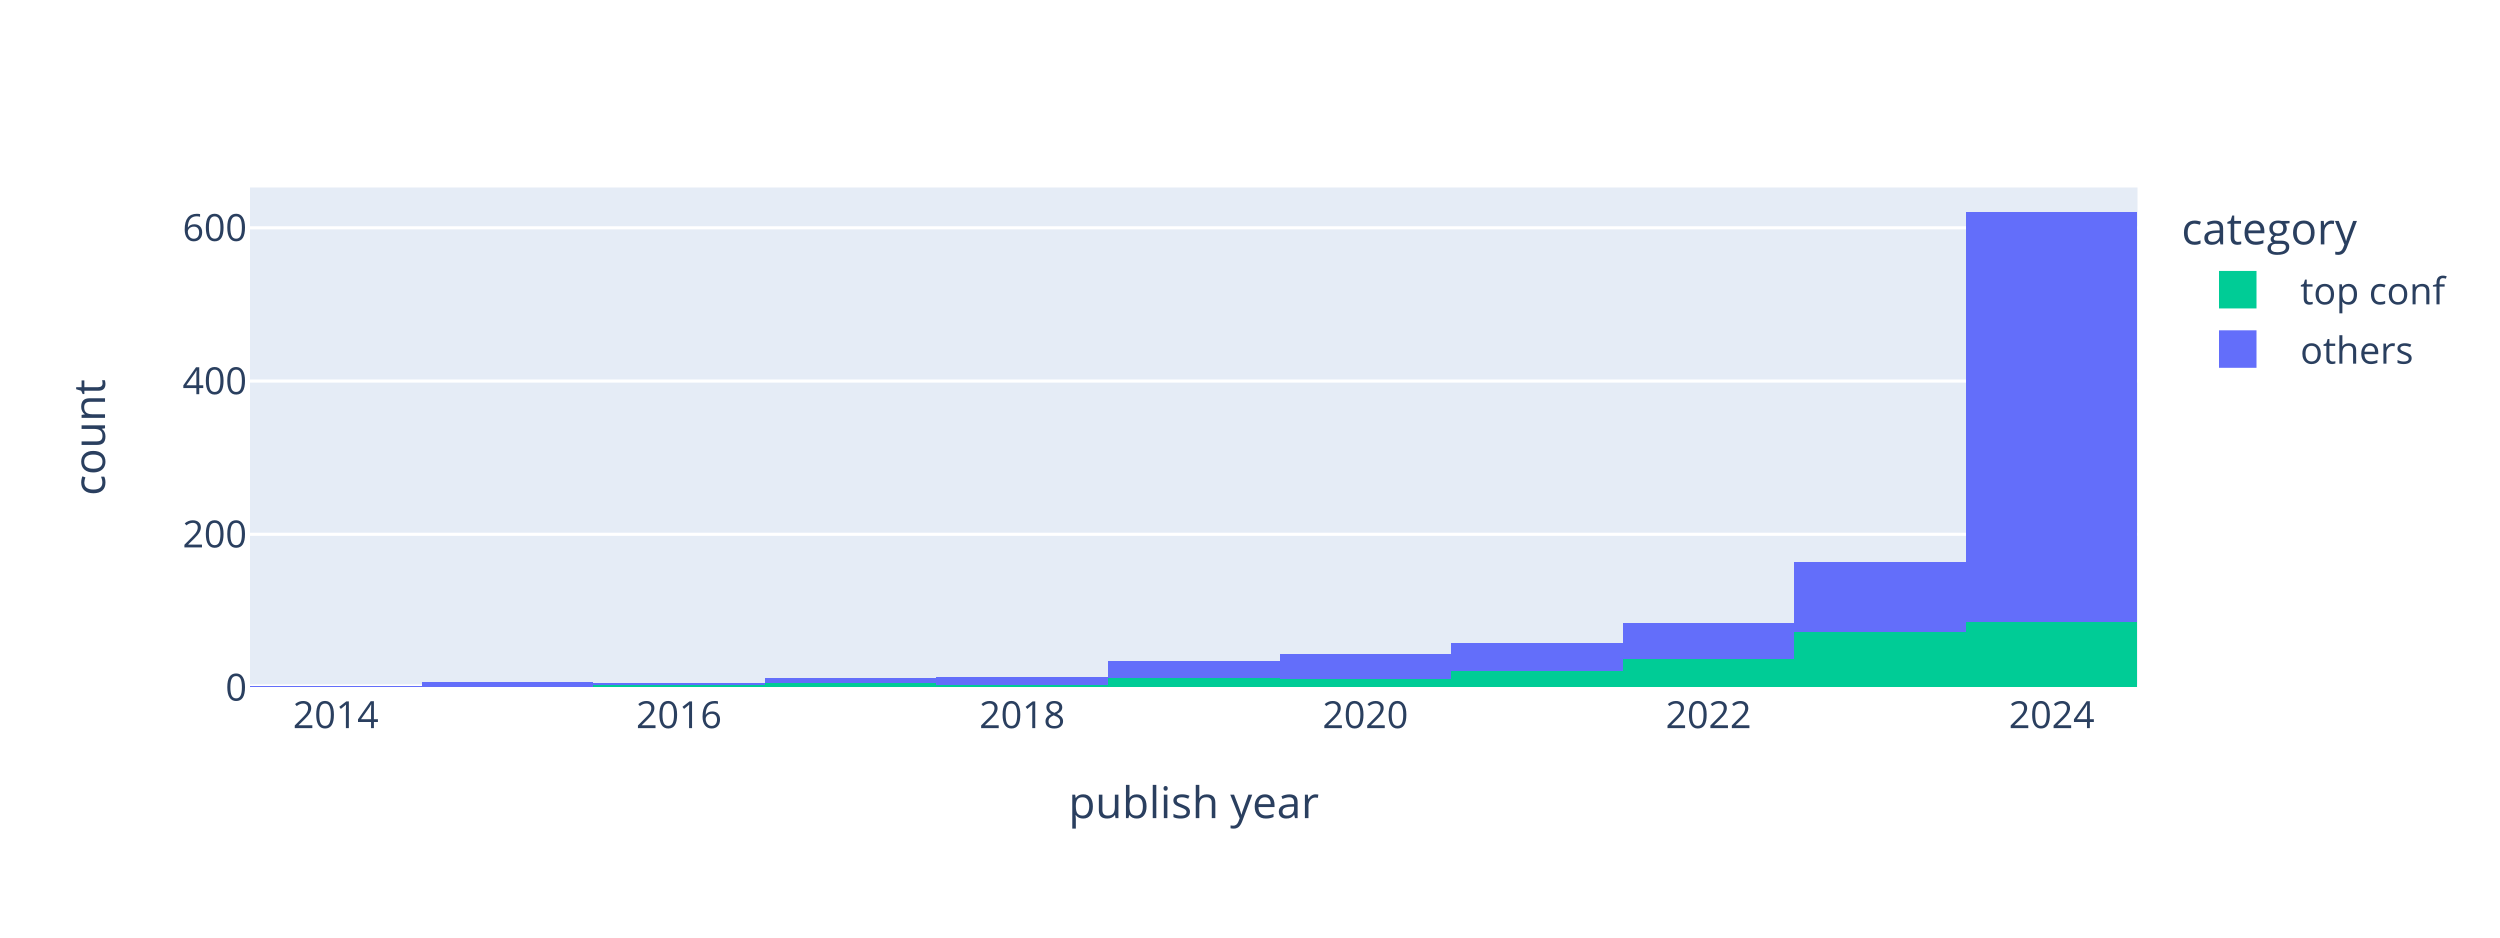
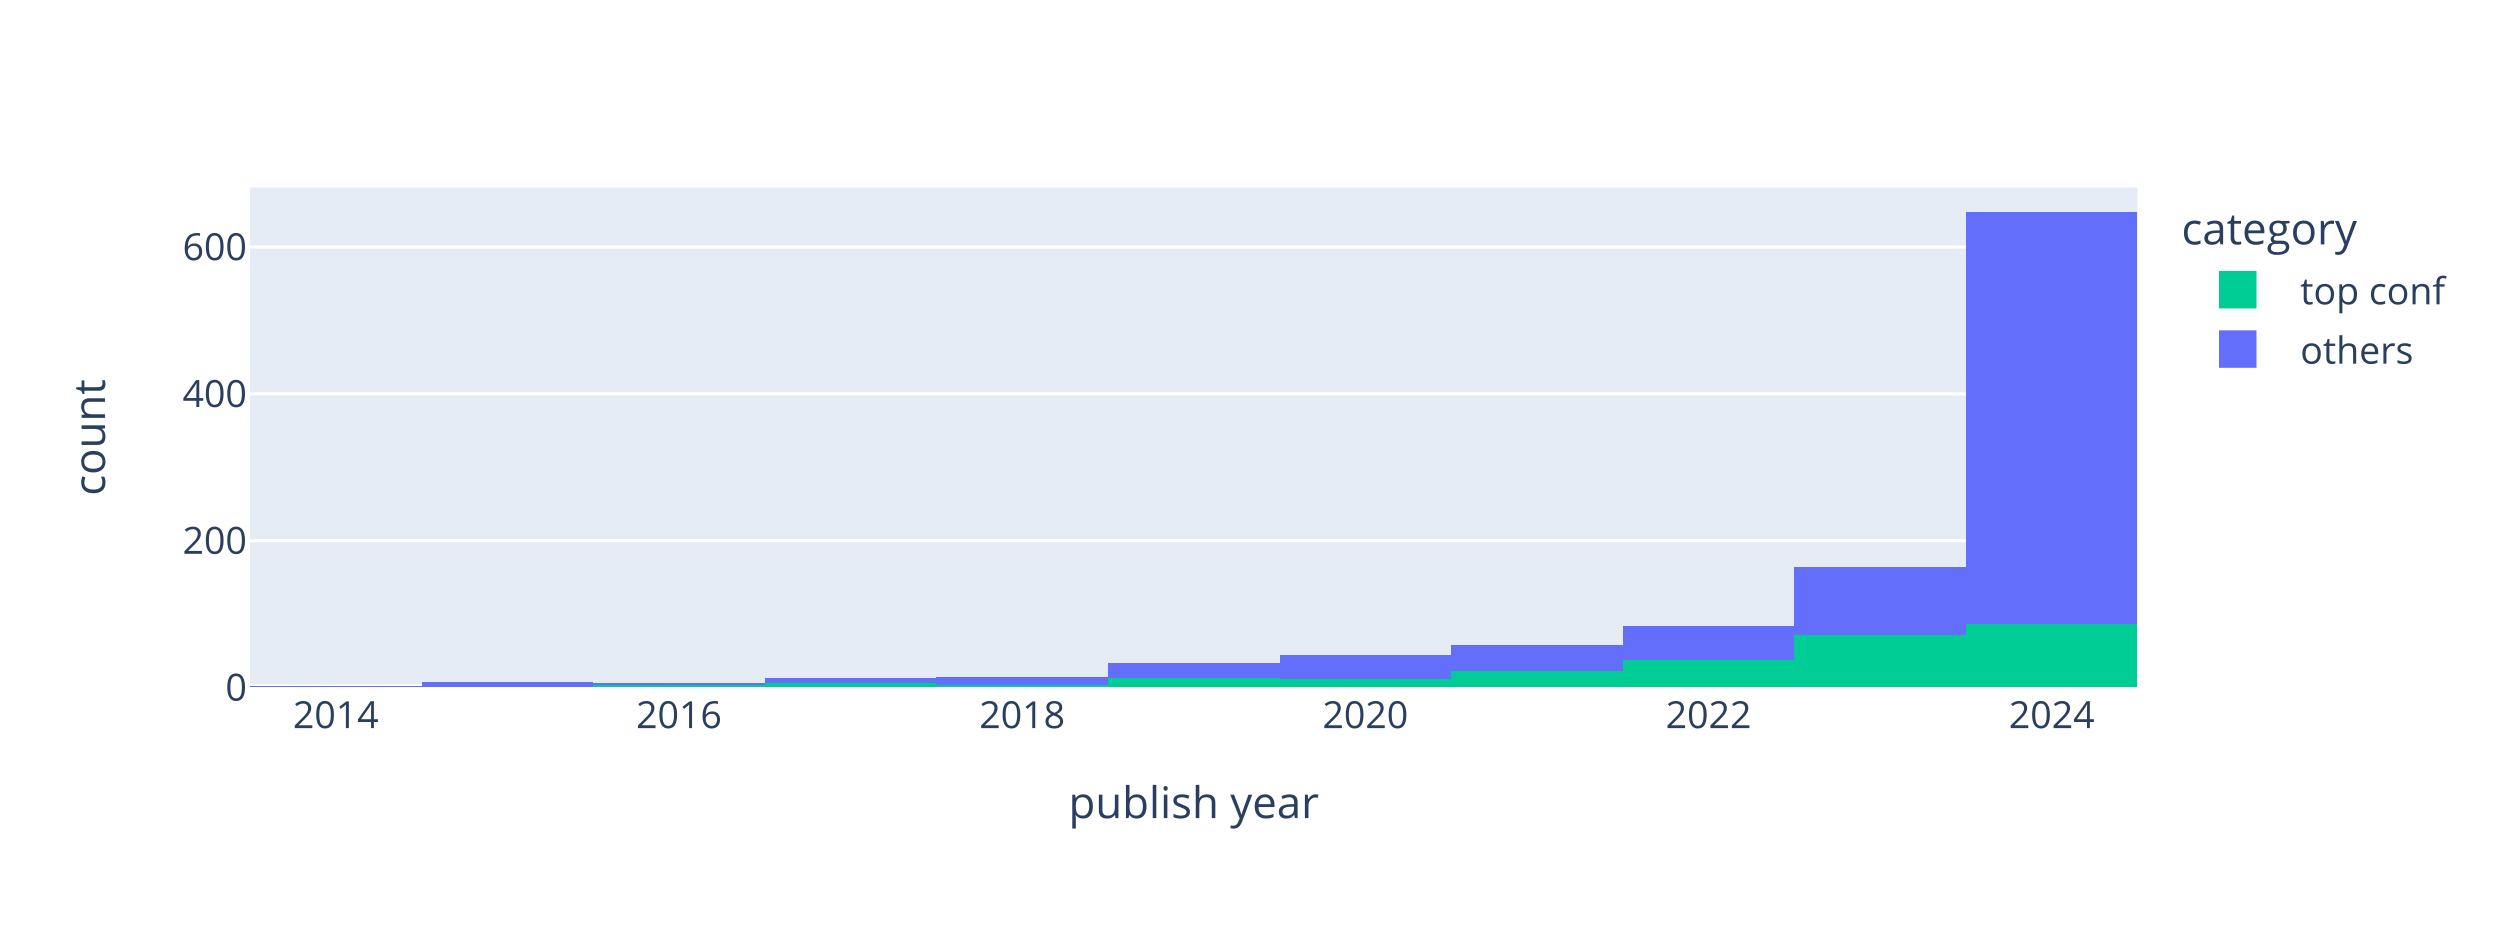
<svg xmlns="http://www.w3.org/2000/svg" class="main-svg" width="800" height="300" style="" viewBox="0 0 800 300">
  <rect x="0" y="0" width="800" height="300" style="fill: rgb(255, 255, 255); fill-opacity: 1;" />
-   <defs id="defs-18dd22">
+   <defs id="defs-c1a358">
    <g class="clips">
-       <clipPath id="clip18dd22xyplot" class="plotclip">
+       <clipPath id="clipc1a358xyplot" class="plotclip">
        <rect width="604" height="160" />
      </clipPath>
-       <clipPath class="axesclip" id="clip18dd22x">
+       <clipPath class="axesclip" id="clipc1a358x">
        <rect x="80" y="0" width="604" height="300" />
      </clipPath>
-       <clipPath class="axesclip" id="clip18dd22y">
+       <clipPath class="axesclip" id="clipc1a358y">
        <rect x="0" y="60" width="800" height="160" />
      </clipPath>
-       <clipPath class="axesclip" id="clip18dd22xy">
+       <clipPath class="axesclip" id="clipc1a358xy">
        <rect x="80" y="60" width="604" height="160" />
      </clipPath>
    </g>
    <g class="gradients" />
    <g class="patterns" />
  </defs>
  <g class="bglayer">
    <rect class="bg" x="80" y="60" width="604" height="160" style="fill: rgb(229, 236, 246); fill-opacity: 1; stroke-width: 0;" />
  </g>
  <g class="layer-below">
    <g class="imagelayer" />
    <g class="shapelayer" />
  </g>
  <g class="cartesianlayer">
    <g class="subplot xy">
      <g class="layer-subplot">
        <g class="shapelayer" />
        <g class="imagelayer" />
      </g>
      <g class="minor-gridlayer">
        <g class="x" />
        <g class="y" />
      </g>
      <g class="gridlayer">
        <g class="x" />
        <g class="y">
-           <path class="ygrid crisp" transform="translate(0,170.97)" d="M80,0h604" style="stroke: rgb(255, 255, 255); stroke-opacity: 1; stroke-width: 1px;" />
-           <path class="ygrid crisp" transform="translate(0,121.94)" d="M80,0h604" style="stroke: rgb(255, 255, 255); stroke-opacity: 1; stroke-width: 1px;" />
-           <path class="ygrid crisp" transform="translate(0,72.9)" d="M80,0h604" style="stroke: rgb(255, 255, 255); stroke-opacity: 1; stroke-width: 1px;" />
+           <path class="ygrid crisp" transform="translate(0,173.01)" d="M80,0h604" style="stroke: rgb(255, 255, 255); stroke-opacity: 1; stroke-width: 1px;" />
+           <path class="ygrid crisp" transform="translate(0,126.03)" d="M80,0h604" style="stroke: rgb(255, 255, 255); stroke-opacity: 1; stroke-width: 1px;" />
+           <path class="ygrid crisp" transform="translate(0,79.04)" d="M80,0h604" style="stroke: rgb(255, 255, 255); stroke-opacity: 1; stroke-width: 1px;" />
        </g>
      </g>
      <g class="zerolinelayer">
        <path class="yzl zl crisp" transform="translate(0,220)" d="M80,0h604" style="stroke: rgb(255, 255, 255); stroke-opacity: 1; stroke-width: 2px;" />
      </g>
      <path class="xlines-below" />
      <path class="ylines-below" />
      <g class="overlines-below" />
      <g class="xaxislayer-below" />
      <g class="yaxislayer-below" />
      <g class="overaxes-below" />
-       <g class="plot" transform="translate(80,60)" clip-path="url(#clip18dd22xyplot)">
+       <g class="plot" transform="translate(80,60)" clip-path="url(#clipc1a358xyplot)">
        <g class="barlayer mlayer">
          <g class="trace bars" shape-rendering="crispEdges" style="opacity: 1;">
            <g class="points">
              <g class="point">
-                 <path d="M0,160V159.75H54.91V160Z" style="vector-effect: non-scaling-stroke; opacity: 1; stroke-width: 0px; fill: rgb(0, 204, 150); fill-opacity: 1;" />
+                 <path d="M0,160V159.77H54.91V160Z" style="vector-effect: non-scaling-stroke; opacity: 1; stroke-width: 0px; fill: rgb(0, 204, 150); fill-opacity: 1;" />
              </g>
              <g class="point">
                <path d="M0,0Z" style="vector-effect: non-scaling-stroke; opacity: 1; stroke-width: 0px; fill: rgb(0, 204, 150); fill-opacity: 1;" />
              </g>
              <g class="point">
-                 <path d="M109.82,160V159.26H164.73V160Z" style="vector-effect: non-scaling-stroke; opacity: 1; stroke-width: 0px; fill: rgb(0, 204, 150); fill-opacity: 1;" />
-               </g>
-               <g class="point">
-                 <path d="M164.73,160V158.53H219.64V160Z" style="vector-effect: non-scaling-stroke; opacity: 1; stroke-width: 0px; fill: rgb(0, 204, 150); fill-opacity: 1;" />
-               </g>
-               <g class="point">
-                 <path d="M219.64,160V159.26H274.55V160Z" style="vector-effect: non-scaling-stroke; opacity: 1; stroke-width: 0px; fill: rgb(0, 204, 150); fill-opacity: 1;" />
-               </g>
-               <g class="point">
-                 <path d="M274.55,160V156.81H329.45V160Z" style="vector-effect: non-scaling-stroke; opacity: 1; stroke-width: 0px; fill: rgb(0, 204, 150); fill-opacity: 1;" />
-               </g>
-               <g class="point">
-                 <path d="M329.45,160V157.3H384.36V160Z" style="vector-effect: non-scaling-stroke; opacity: 1; stroke-width: 0px; fill: rgb(0, 204, 150); fill-opacity: 1;" />
-               </g>
-               <g class="point">
-                 <path d="M384.36,160V154.61H439.27V160Z" style="vector-effect: non-scaling-stroke; opacity: 1; stroke-width: 0px; fill: rgb(0, 204, 150); fill-opacity: 1;" />
-               </g>
-               <g class="point">
-                 <path d="M439.27,160V150.93H494.18V160Z" style="vector-effect: non-scaling-stroke; opacity: 1; stroke-width: 0px; fill: rgb(0, 204, 150); fill-opacity: 1;" />
-               </g>
-               <g class="point">
-                 <path d="M494.18,160V142.35H549.09V160Z" style="vector-effect: non-scaling-stroke; opacity: 1; stroke-width: 0px; fill: rgb(0, 204, 150); fill-opacity: 1;" />
-               </g>
-               <g class="point">
-                 <path d="M549.09,160V139.16H604V160Z" style="vector-effect: non-scaling-stroke; opacity: 1; stroke-width: 0px; fill: rgb(0, 204, 150); fill-opacity: 1;" />
+                 <path d="M109.82,160V159.3H164.73V160Z" style="vector-effect: non-scaling-stroke; opacity: 1; stroke-width: 0px; fill: rgb(0, 204, 150); fill-opacity: 1;" />
+               </g>
+               <g class="point">
+                 <path d="M164.73,160V158.59H219.64V160Z" style="vector-effect: non-scaling-stroke; opacity: 1; stroke-width: 0px; fill: rgb(0, 204, 150); fill-opacity: 1;" />
+               </g>
+               <g class="point">
+                 <path d="M219.64,160V159.3H274.55V160Z" style="vector-effect: non-scaling-stroke; opacity: 1; stroke-width: 0px; fill: rgb(0, 204, 150); fill-opacity: 1;" />
+               </g>
+               <g class="point">
+                 <path d="M274.55,160V156.95H329.45V160Z" style="vector-effect: non-scaling-stroke; opacity: 1; stroke-width: 0px; fill: rgb(0, 204, 150); fill-opacity: 1;" />
+               </g>
+               <g class="point">
+                 <path d="M329.45,160V157.42H384.36V160Z" style="vector-effect: non-scaling-stroke; opacity: 1; stroke-width: 0px; fill: rgb(0, 204, 150); fill-opacity: 1;" />
+               </g>
+               <g class="point">
+                 <path d="M384.36,160V154.83H439.27V160Z" style="vector-effect: non-scaling-stroke; opacity: 1; stroke-width: 0px; fill: rgb(0, 204, 150); fill-opacity: 1;" />
+               </g>
+               <g class="point">
+                 <path d="M439.27,160V151.31H494.18V160Z" style="vector-effect: non-scaling-stroke; opacity: 1; stroke-width: 0px; fill: rgb(0, 204, 150); fill-opacity: 1;" />
+               </g>
+               <g class="point">
+                 <path d="M494.18,160V143.09H549.09V160Z" style="vector-effect: non-scaling-stroke; opacity: 1; stroke-width: 0px; fill: rgb(0, 204, 150); fill-opacity: 1;" />
+               </g>
+               <g class="point">
+                 <path d="M549.09,160V139.8H604V160Z" style="vector-effect: non-scaling-stroke; opacity: 1; stroke-width: 0px; fill: rgb(0, 204, 150); fill-opacity: 1;" />
              </g>
            </g>
          </g>
          <g class="trace bars" shape-rendering="crispEdges" style="opacity: 1;">
            <g class="points">
              <g class="point">
-                 <path d="M0,159.75V159.51H54.91V159.75Z" style="vector-effect: non-scaling-stroke; opacity: 1; stroke-width: 0px; fill: rgb(99, 110, 250); fill-opacity: 1;" />
-               </g>
-               <g class="point">
-                 <path d="M54.91,160V158.28H109.82V160Z" style="vector-effect: non-scaling-stroke; opacity: 1; stroke-width: 0px; fill: rgb(99, 110, 250); fill-opacity: 1;" />
-               </g>
-               <g class="point">
-                 <path d="M109.82,159.26V158.53H164.73V159.26Z" style="vector-effect: non-scaling-stroke; opacity: 1; stroke-width: 0px; fill: rgb(99, 110, 250); fill-opacity: 1;" />
-               </g>
-               <g class="point">
-                 <path d="M164.73,158.53V156.81H219.64V158.53Z" style="vector-effect: non-scaling-stroke; opacity: 1; stroke-width: 0px; fill: rgb(99, 110, 250); fill-opacity: 1;" />
-               </g>
-               <g class="point">
-                 <path d="M219.64,159.26V156.57H274.55V159.26Z" style="vector-effect: non-scaling-stroke; opacity: 1; stroke-width: 0px; fill: rgb(99, 110, 250); fill-opacity: 1;" />
-               </g>
-               <g class="point">
-                 <path d="M274.55,156.81V151.66H329.45V156.81Z" style="vector-effect: non-scaling-stroke; opacity: 1; stroke-width: 0px; fill: rgb(99, 110, 250); fill-opacity: 1;" />
-               </g>
-               <g class="point">
-                 <path d="M329.45,157.3V149.21H384.36V157.3Z" style="vector-effect: non-scaling-stroke; opacity: 1; stroke-width: 0px; fill: rgb(99, 110, 250); fill-opacity: 1;" />
-               </g>
-               <g class="point">
-                 <path d="M384.36,154.61V145.78H439.27V154.61Z" style="vector-effect: non-scaling-stroke; opacity: 1; stroke-width: 0px; fill: rgb(99, 110, 250); fill-opacity: 1;" />
-               </g>
-               <g class="point">
-                 <path d="M439.27,150.93V139.41H494.18V150.93Z" style="vector-effect: non-scaling-stroke; opacity: 1; stroke-width: 0px; fill: rgb(99, 110, 250); fill-opacity: 1;" />
-               </g>
-               <g class="point">
-                 <path d="M494.18,142.35V119.79H549.09V142.35Z" style="vector-effect: non-scaling-stroke; opacity: 1; stroke-width: 0px; fill: rgb(99, 110, 250); fill-opacity: 1;" />
-               </g>
-               <g class="point">
-                 <path d="M549.09,139.16V8H604V139.16Z" style="vector-effect: non-scaling-stroke; opacity: 1; stroke-width: 0px; fill: rgb(99, 110, 250); fill-opacity: 1;" />
+                 <path d="M0,159.77V159.53H54.91V159.77Z" style="vector-effect: non-scaling-stroke; opacity: 1; stroke-width: 0px; fill: rgb(99, 110, 250); fill-opacity: 1;" />
+               </g>
+               <g class="point">
+                 <path d="M54.91,160V158.36H109.82V160Z" style="vector-effect: non-scaling-stroke; opacity: 1; stroke-width: 0px; fill: rgb(99, 110, 250); fill-opacity: 1;" />
+               </g>
+               <g class="point">
+                 <path d="M109.82,159.3V158.59H164.73V159.3Z" style="vector-effect: non-scaling-stroke; opacity: 1; stroke-width: 0px; fill: rgb(99, 110, 250); fill-opacity: 1;" />
+               </g>
+               <g class="point">
+                 <path d="M164.73,158.59V156.95H219.64V158.59Z" style="vector-effect: non-scaling-stroke; opacity: 1; stroke-width: 0px; fill: rgb(99, 110, 250); fill-opacity: 1;" />
+               </g>
+               <g class="point">
+                 <path d="M219.64,159.3V156.71H274.55V159.3Z" style="vector-effect: non-scaling-stroke; opacity: 1; stroke-width: 0px; fill: rgb(99, 110, 250); fill-opacity: 1;" />
+               </g>
+               <g class="point">
+                 <path d="M274.55,156.95V152.01H329.45V156.95Z" style="vector-effect: non-scaling-stroke; opacity: 1; stroke-width: 0px; fill: rgb(99, 110, 250); fill-opacity: 1;" />
+               </g>
+               <g class="point">
+                 <path d="M329.45,157.42V149.66H384.36V157.42Z" style="vector-effect: non-scaling-stroke; opacity: 1; stroke-width: 0px; fill: rgb(99, 110, 250); fill-opacity: 1;" />
+               </g>
+               <g class="point">
+                 <path d="M384.36,154.83V146.37H439.27V154.83Z" style="vector-effect: non-scaling-stroke; opacity: 1; stroke-width: 0px; fill: rgb(99, 110, 250); fill-opacity: 1;" />
+               </g>
+               <g class="point">
+                 <path d="M439.27,151.31V140.27H494.18V151.31Z" style="vector-effect: non-scaling-stroke; opacity: 1; stroke-width: 0px; fill: rgb(99, 110, 250); fill-opacity: 1;" />
+               </g>
+               <g class="point">
+                 <path d="M494.18,143.09V121.47H549.09V143.09Z" style="vector-effect: non-scaling-stroke; opacity: 1; stroke-width: 0px; fill: rgb(99, 110, 250); fill-opacity: 1;" />
+               </g>
+               <g class="point">
+                 <path d="M549.09,139.8V8H604V139.8Z" style="vector-effect: non-scaling-stroke; opacity: 1; stroke-width: 0px; fill: rgb(99, 110, 250); fill-opacity: 1;" />
              </g>
            </g>
          </g>
        </g>
      </g>
      <g class="overplot" />
      <path class="xlines-above crisp" d="M0,0" style="fill: none;" />
      <path class="ylines-above crisp" d="M0,0" style="fill: none;" />
      <g class="overlines-above" />
      <g class="xaxislayer-above">
        <g class="xtick">
          <text text-anchor="middle" x="0" y="233" transform="translate(107.45,0)" style="font-family: 'Open Sans', verdana, arial, sans-serif; font-size: 12px; fill: rgb(42, 63, 95); fill-opacity: 1; white-space: pre; opacity: 1;">2014</text>
        </g>
        <g class="xtick">
          <text text-anchor="middle" x="0" y="233" style="font-family: 'Open Sans', verdana, arial, sans-serif; font-size: 12px; fill: rgb(42, 63, 95); fill-opacity: 1; white-space: pre; opacity: 1;" transform="translate(217.27,0)">2016</text>
        </g>
        <g class="xtick">
          <text text-anchor="middle" x="0" y="233" style="font-family: 'Open Sans', verdana, arial, sans-serif; font-size: 12px; fill: rgb(42, 63, 95); fill-opacity: 1; white-space: pre; opacity: 1;" transform="translate(327.09,0)">2018</text>
        </g>
        <g class="xtick">
          <text text-anchor="middle" x="0" y="233" style="font-family: 'Open Sans', verdana, arial, sans-serif; font-size: 12px; fill: rgb(42, 63, 95); fill-opacity: 1; white-space: pre; opacity: 1;" transform="translate(436.91,0)">2020</text>
        </g>
        <g class="xtick">
          <text text-anchor="middle" x="0" y="233" style="font-family: 'Open Sans', verdana, arial, sans-serif; font-size: 12px; fill: rgb(42, 63, 95); fill-opacity: 1; white-space: pre; opacity: 1;" transform="translate(546.73,0)">2022</text>
        </g>
        <g class="xtick">
          <text text-anchor="middle" x="0" y="233" style="font-family: 'Open Sans', verdana, arial, sans-serif; font-size: 12px; fill: rgb(42, 63, 95); fill-opacity: 1; white-space: pre; opacity: 1;" transform="translate(656.55,0)">2024</text>
        </g>
      </g>
      <g class="yaxislayer-above">
        <g class="ytick">
          <text text-anchor="end" x="79" y="4.2" transform="translate(0,220)" style="font-family: 'Open Sans', verdana, arial, sans-serif; font-size: 12px; fill: rgb(42, 63, 95); fill-opacity: 1; white-space: pre; opacity: 1;">0</text>
        </g>
        <g class="ytick">
-           <text text-anchor="end" x="79" y="4.2" style="font-family: 'Open Sans', verdana, arial, sans-serif; font-size: 12px; fill: rgb(42, 63, 95); fill-opacity: 1; white-space: pre; opacity: 1;" transform="translate(0,170.97)">200</text>
-         </g>
-         <g class="ytick">
-           <text text-anchor="end" x="79" y="4.2" style="font-family: 'Open Sans', verdana, arial, sans-serif; font-size: 12px; fill: rgb(42, 63, 95); fill-opacity: 1; white-space: pre; opacity: 1;" transform="translate(0,121.94)">400</text>
-         </g>
-         <g class="ytick">
-           <text text-anchor="end" x="79" y="4.2" style="font-family: 'Open Sans', verdana, arial, sans-serif; font-size: 12px; fill: rgb(42, 63, 95); fill-opacity: 1; white-space: pre; opacity: 1;" transform="translate(0,72.9)">600</text>
+           <text text-anchor="end" x="79" y="4.2" style="font-family: 'Open Sans', verdana, arial, sans-serif; font-size: 12px; fill: rgb(42, 63, 95); fill-opacity: 1; white-space: pre; opacity: 1;" transform="translate(0,173.01)">200</text>
+         </g>
+         <g class="ytick">
+           <text text-anchor="end" x="79" y="4.2" style="font-family: 'Open Sans', verdana, arial, sans-serif; font-size: 12px; fill: rgb(42, 63, 95); fill-opacity: 1; white-space: pre; opacity: 1;" transform="translate(0,126.03)">400</text>
+         </g>
+         <g class="ytick">
+           <text text-anchor="end" x="79" y="4.2" style="font-family: 'Open Sans', verdana, arial, sans-serif; font-size: 12px; fill: rgb(42, 63, 95); fill-opacity: 1; white-space: pre; opacity: 1;" transform="translate(0,79.04)">600</text>
        </g>
      </g>
      <g class="overaxes-above" />
    </g>
  </g>
  <g class="polarlayer" />
  <g class="smithlayer" />
  <g class="ternarylayer" />
  <g class="geolayer" />
  <g class="funnelarealayer" />
  <g class="pielayer" />
  <g class="iciclelayer" />
  <g class="treemaplayer" />
  <g class="sunburstlayer" />
  <g class="glimages" />
-   <defs id="topdefs-18dd22">
+   <defs id="topdefs-c1a358">
    <g class="clips" />
-     <clipPath id="legend18dd22">
+     <clipPath id="legendc1a358">
      <rect width="92" height="67" x="0" y="0" />
    </clipPath>
  </defs>
  <g class="layer-above">
    <g class="imagelayer" />
    <g class="shapelayer" />
  </g>
  <g class="infolayer">
    <g class="legend" pointer-events="all" transform="translate(696.08,60)">
      <rect class="bg" shape-rendering="crispEdges" style="stroke: rgb(68, 68, 68); stroke-opacity: 1; fill: rgb(255, 255, 255); fill-opacity: 1; stroke-width: 0px;" width="92" height="67" x="0" y="0" />
-       <g class="scrollbox" transform="" clip-path="url(#legend18dd22)">
+       <g class="scrollbox" transform="" clip-path="url(#legendc1a358)">
        <text class="legendtitletext" text-anchor="start" x="2" y="18.2" style="font-family: 'Open Sans', verdana, arial, sans-serif; font-size: 14px; fill: rgb(42, 63, 95); fill-opacity: 1; white-space: pre;">category</text>
        <g class="groups" transform="">
          <g class="traces" transform="translate(0,32.7)" style="opacity: 1;">
            <text class="legendtext" text-anchor="start" x="40" y="4.68" style="font-family: 'Open Sans', verdana, arial, sans-serif; font-size: 12px; fill: rgb(42, 63, 95); fill-opacity: 1; white-space: pre;">top conf</text>
            <g class="layers" style="opacity: 1;">
              <g class="legendfill" />
              <g class="legendlines" />
              <g class="legendsymbols">
                <g class="legendpoints">
                  <path class="legendundefined" d="M6,6H-6V-6H6Z" transform="translate(20,0)" style="stroke-width: 0px; fill: rgb(0, 204, 150); fill-opacity: 1;" />
                </g>
              </g>
            </g>
            <rect class="legendtoggle" x="0" y="-9.5" width="86.875" height="19" style="fill: rgb(0, 0, 0); fill-opacity: 0;" />
          </g>
        </g>
        <g class="groups" transform="">
          <g class="traces" transform="translate(0,51.7)" style="opacity: 1;">
            <text class="legendtext" text-anchor="start" x="40" y="4.68" style="font-family: 'Open Sans', verdana, arial, sans-serif; font-size: 12px; fill: rgb(42, 63, 95); fill-opacity: 1; white-space: pre;">others</text>
            <g class="layers" style="opacity: 1;">
              <g class="legendfill" />
              <g class="legendlines" />
              <g class="legendsymbols">
                <g class="legendpoints">
                  <path class="legendundefined" d="M6,6H-6V-6H6Z" transform="translate(20,0)" style="stroke-width: 0px; fill: rgb(99, 110, 250); fill-opacity: 1;" />
                </g>
              </g>
            </g>
            <rect class="legendtoggle" x="0" y="-9.5" width="86.875" height="19" style="fill: rgb(0, 0, 0); fill-opacity: 0;" />
          </g>
        </g>
      </g>
      <rect class="scrollbar" rx="20" ry="3" width="0" height="0" style="fill: rgb(128, 139, 164); fill-opacity: 1;" x="0" y="0" />
    </g>
    <g class="g-gtitle" />
    <g class="g-xtitle">
      <text class="xtitle" x="382" y="261.8" text-anchor="middle" style="font-family: 'Open Sans', verdana, arial, sans-serif; font-size: 14px; fill: rgb(42, 63, 95); opacity: 1; font-weight: normal; white-space: pre;">publish year</text>
    </g>
    <g class="g-ytitle">
      <text class="ytitle" transform="rotate(-90,33.60625,140)" x="33.606" y="140" text-anchor="middle" style="font-family: 'Open Sans', verdana, arial, sans-serif; font-size: 14px; fill: rgb(42, 63, 95); opacity: 1; font-weight: normal; white-space: pre;">count</text>
    </g>
  </g>
</svg>
